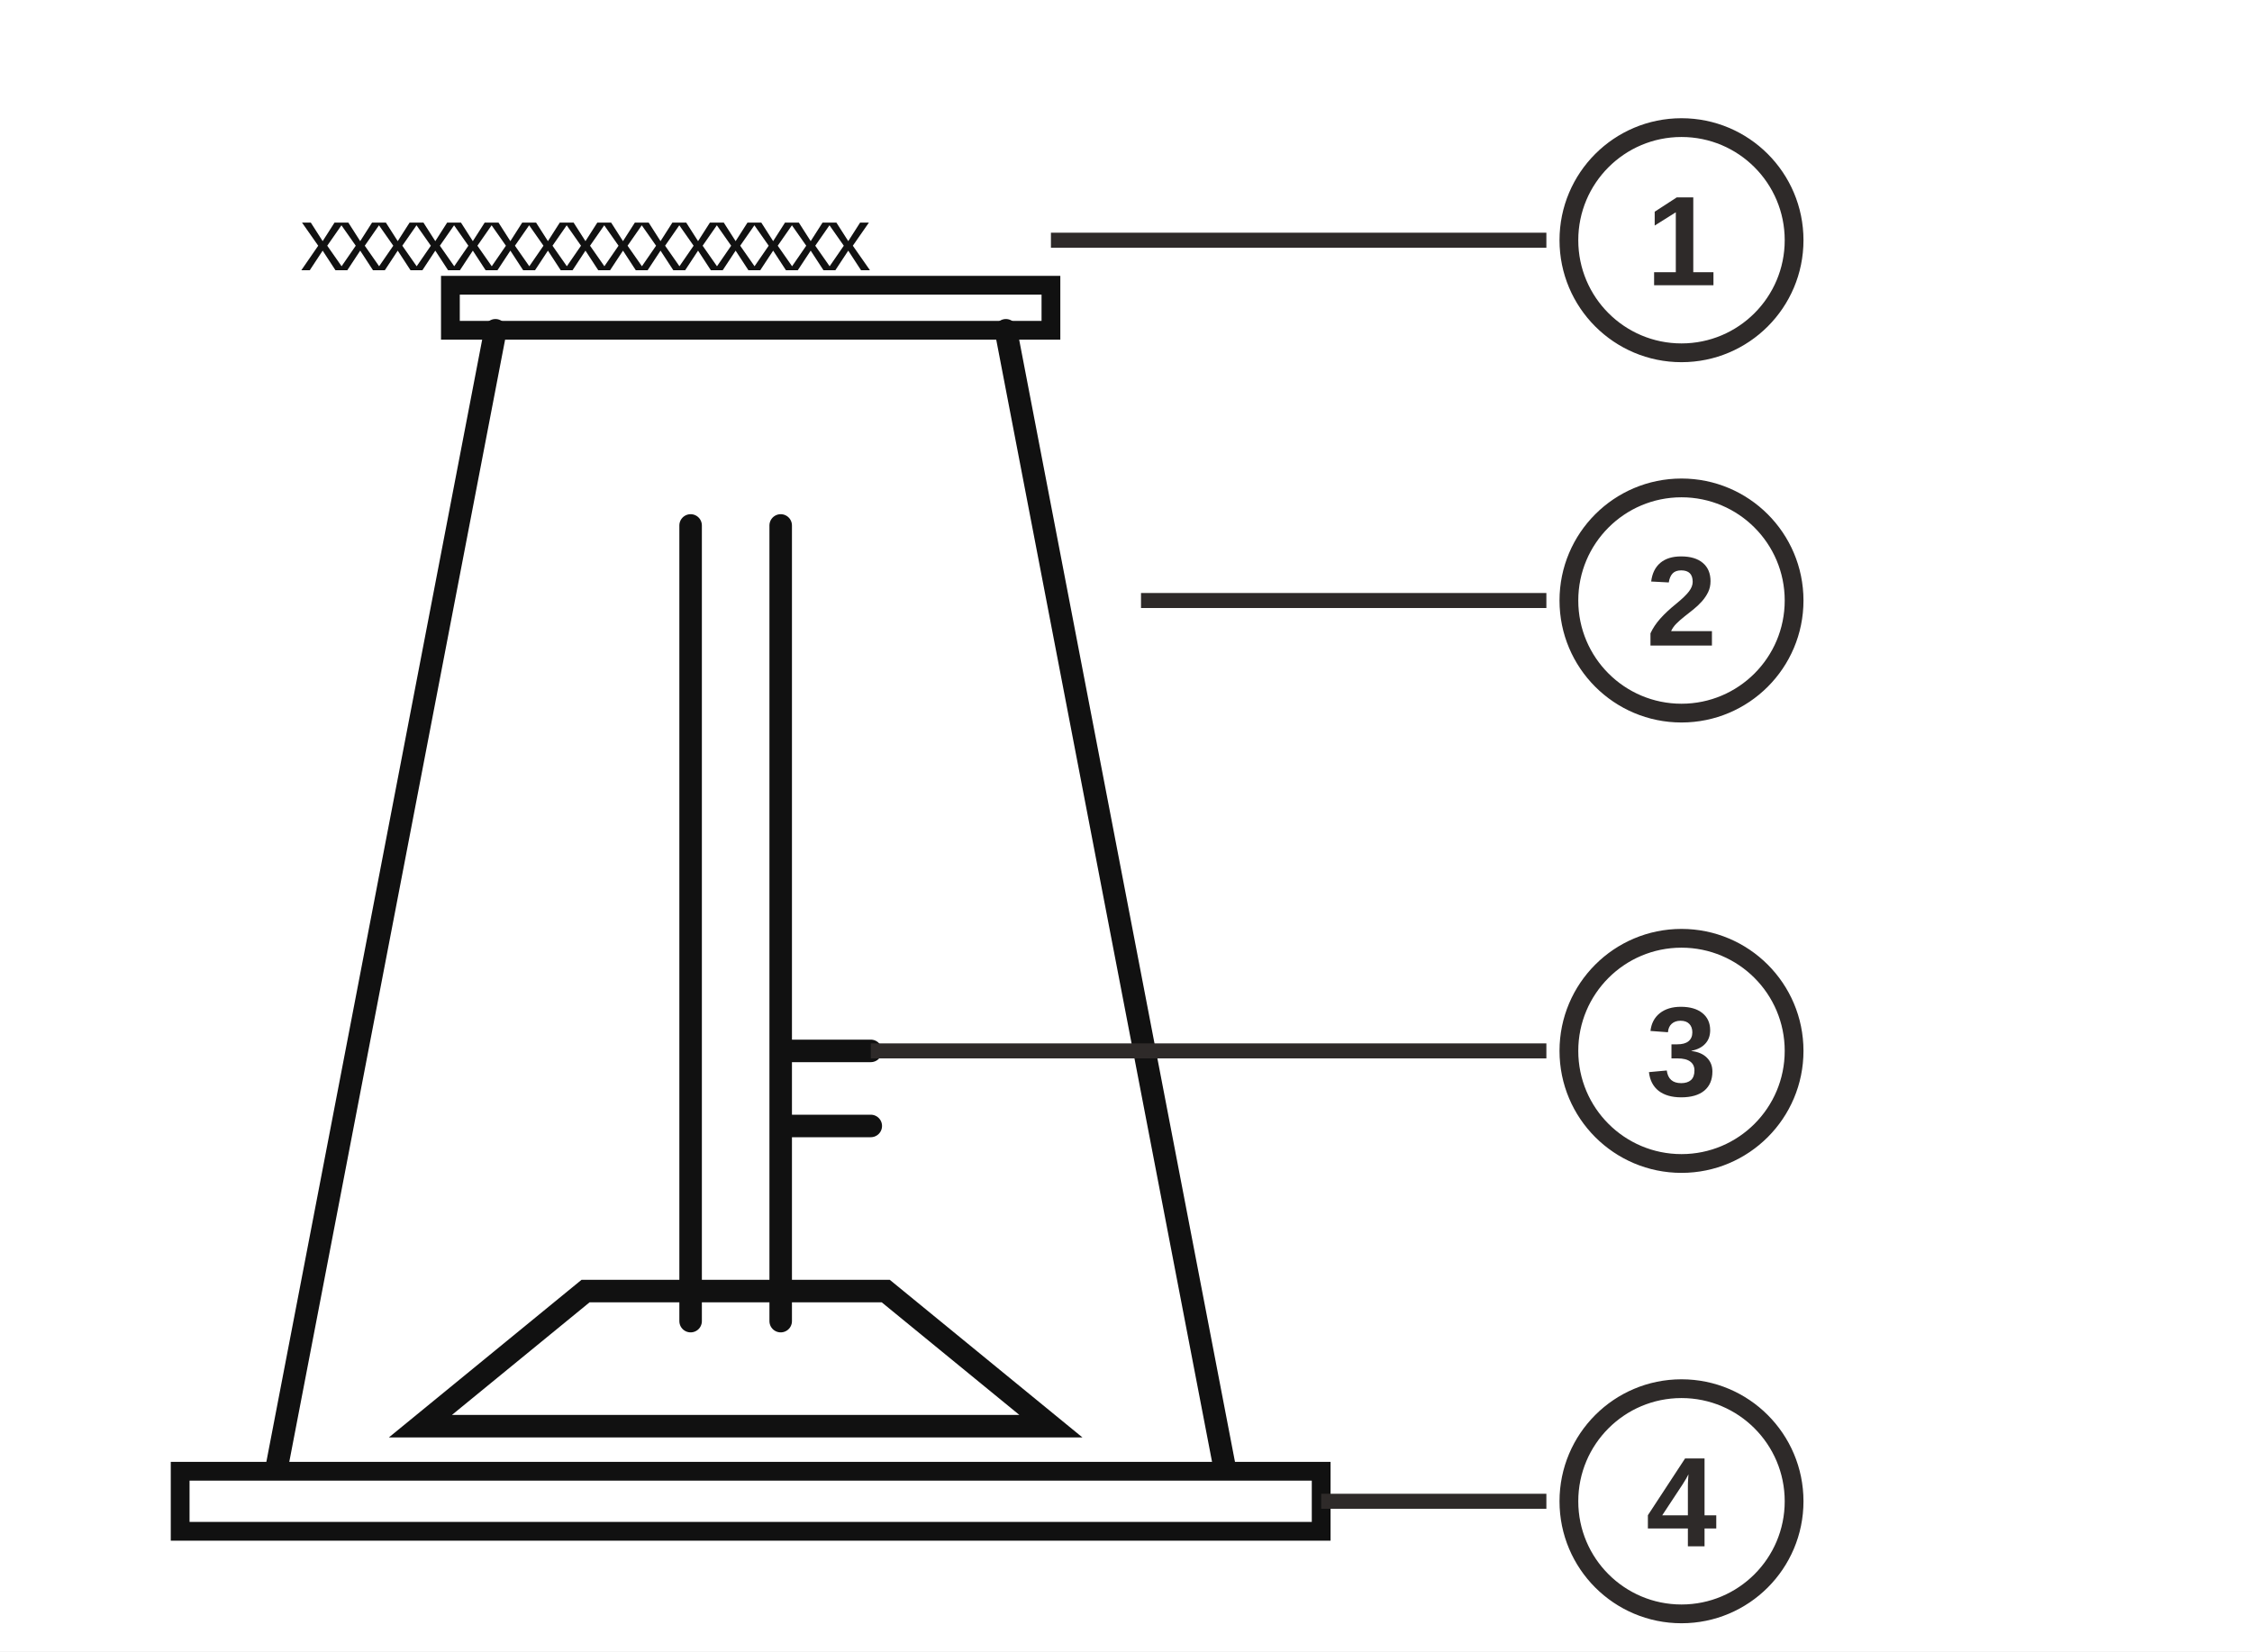
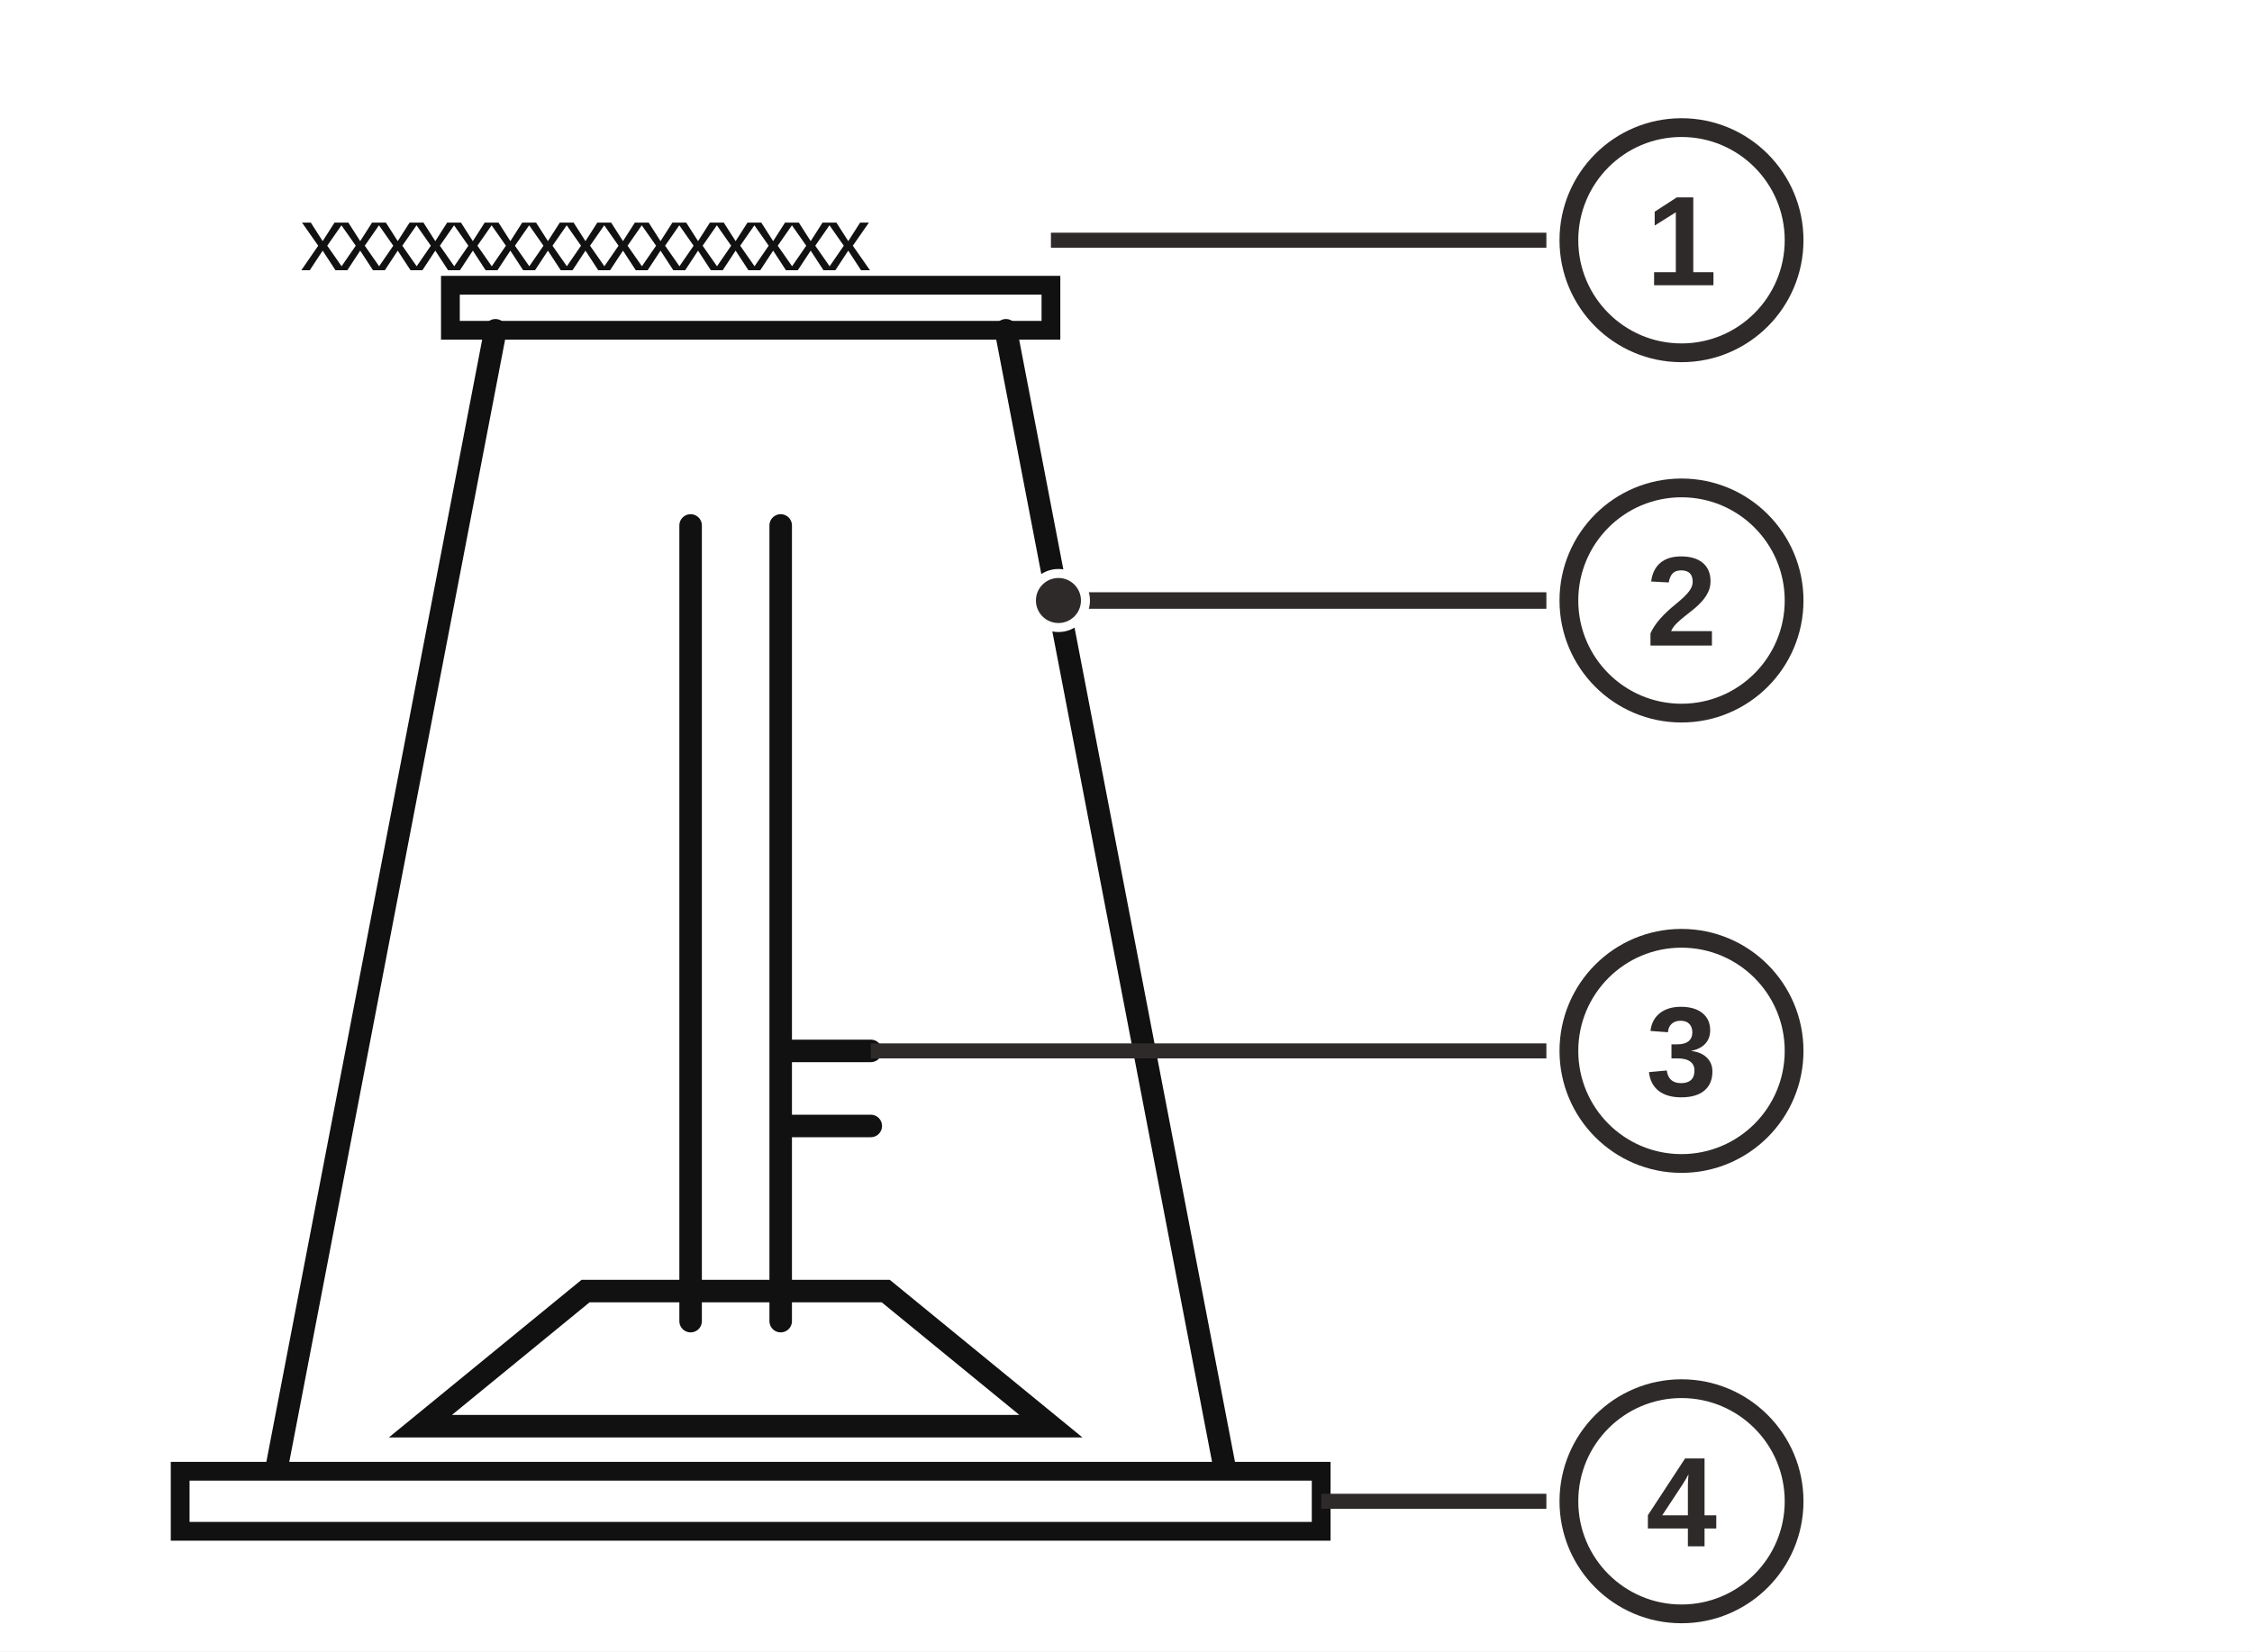
<svg xmlns="http://www.w3.org/2000/svg" viewBox="0 0 300 220" width="300" height="220" font-family="Arial, Helvetica, sans-serif">
  <defs />
  <rect width="300" height="220" fill="#fff" />
  <text x="40" y="36" font-size="12" letter-spacing="-1" fill="#111">xxxxxxxxxxxxxxx</text>
  <rect x="60" y="38" width="80" height="6" fill="#fff" stroke="#111" stroke-width="2.5" />
  <path d="M66 44 L36 200 M134 44 L164 200" stroke="#111" stroke-width="3" fill="none" stroke-linecap="round" />
  <path d="M92 70 L92 176 M104 70 L104 176 M104 140 h12 M104 150 h12" stroke="#111" stroke-width="3" fill="none" stroke-linecap="round" />
  <path d="M56 190 L140 190 L118 172 L78 172Z" fill="none" stroke="#111" stroke-width="3" />
  <rect x="24" y="196" width="152" height="8" fill="#fff" stroke="#111" stroke-width="2.5" />
  <path d="M140 32 L206 32" stroke="#2E2A29" stroke-width="2" />
  <circle cx="224" cy="32" r="15" fill="#fff" stroke="#2E2A29" stroke-width="2.5" />
  <text x="224" y="38" text-anchor="middle" font-size="17" font-weight="700" fill="#2E2A29">1</text>
-   <path d="M152 80 L206 80" stroke="#2E2A29" stroke-width="2" />
+   <path d="M206 80 L141 80" stroke="#2E2A29" stroke-width="2.2" />
+   <circle cx="141" cy="80" r="3.6" fill="#2E2A29" stroke="#fff" stroke-width="1.2" />
  <circle cx="224" cy="80" r="15" fill="#fff" stroke="#2E2A29" stroke-width="2.5" />
  <text x="224" y="86" text-anchor="middle" font-size="17" font-weight="700" fill="#2E2A29">2</text>
  <path d="M116 140 L206 140" stroke="#2E2A29" stroke-width="2" />
  <circle cx="224" cy="140" r="15" fill="#fff" stroke="#2E2A29" stroke-width="2.5" />
  <text x="224" y="146" text-anchor="middle" font-size="17" font-weight="700" fill="#2E2A29">3</text>
  <path d="M176 200 L206 200" stroke="#2E2A29" stroke-width="2" />
  <circle cx="224" cy="200" r="15" fill="#fff" stroke="#2E2A29" stroke-width="2.5" />
  <text x="224" y="206" text-anchor="middle" font-size="17" font-weight="700" fill="#2E2A29">4</text>
</svg>
